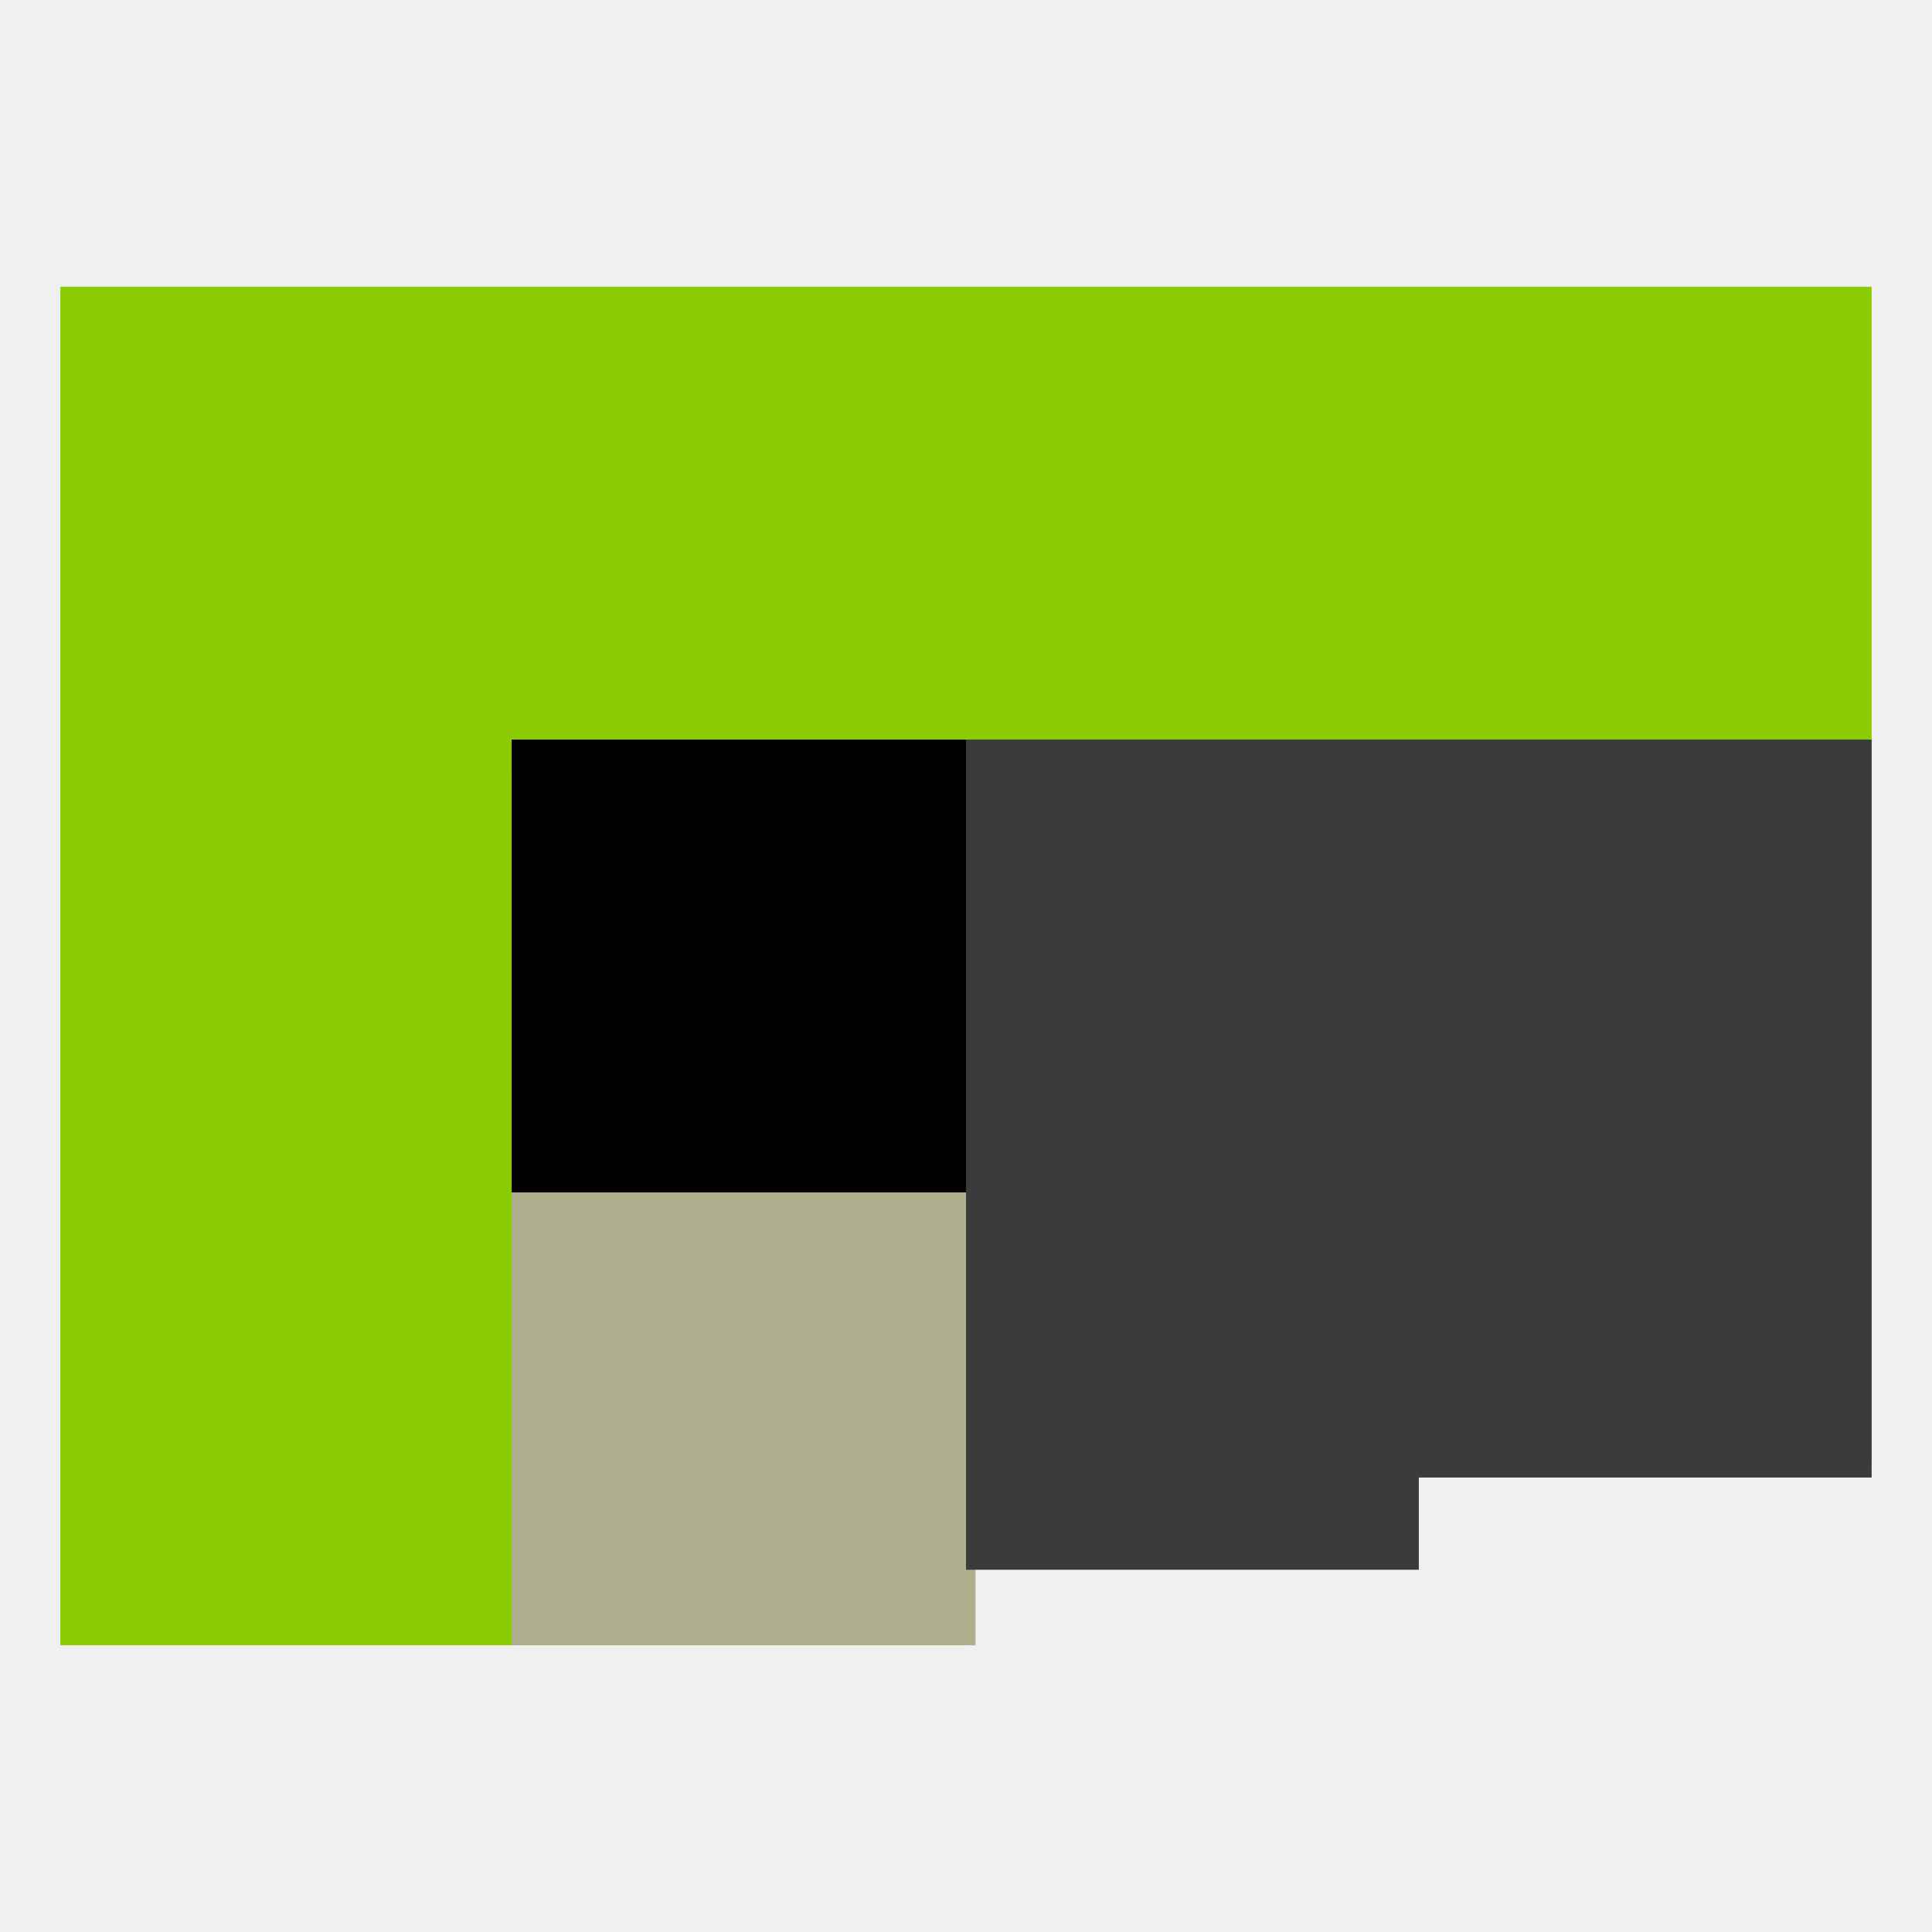
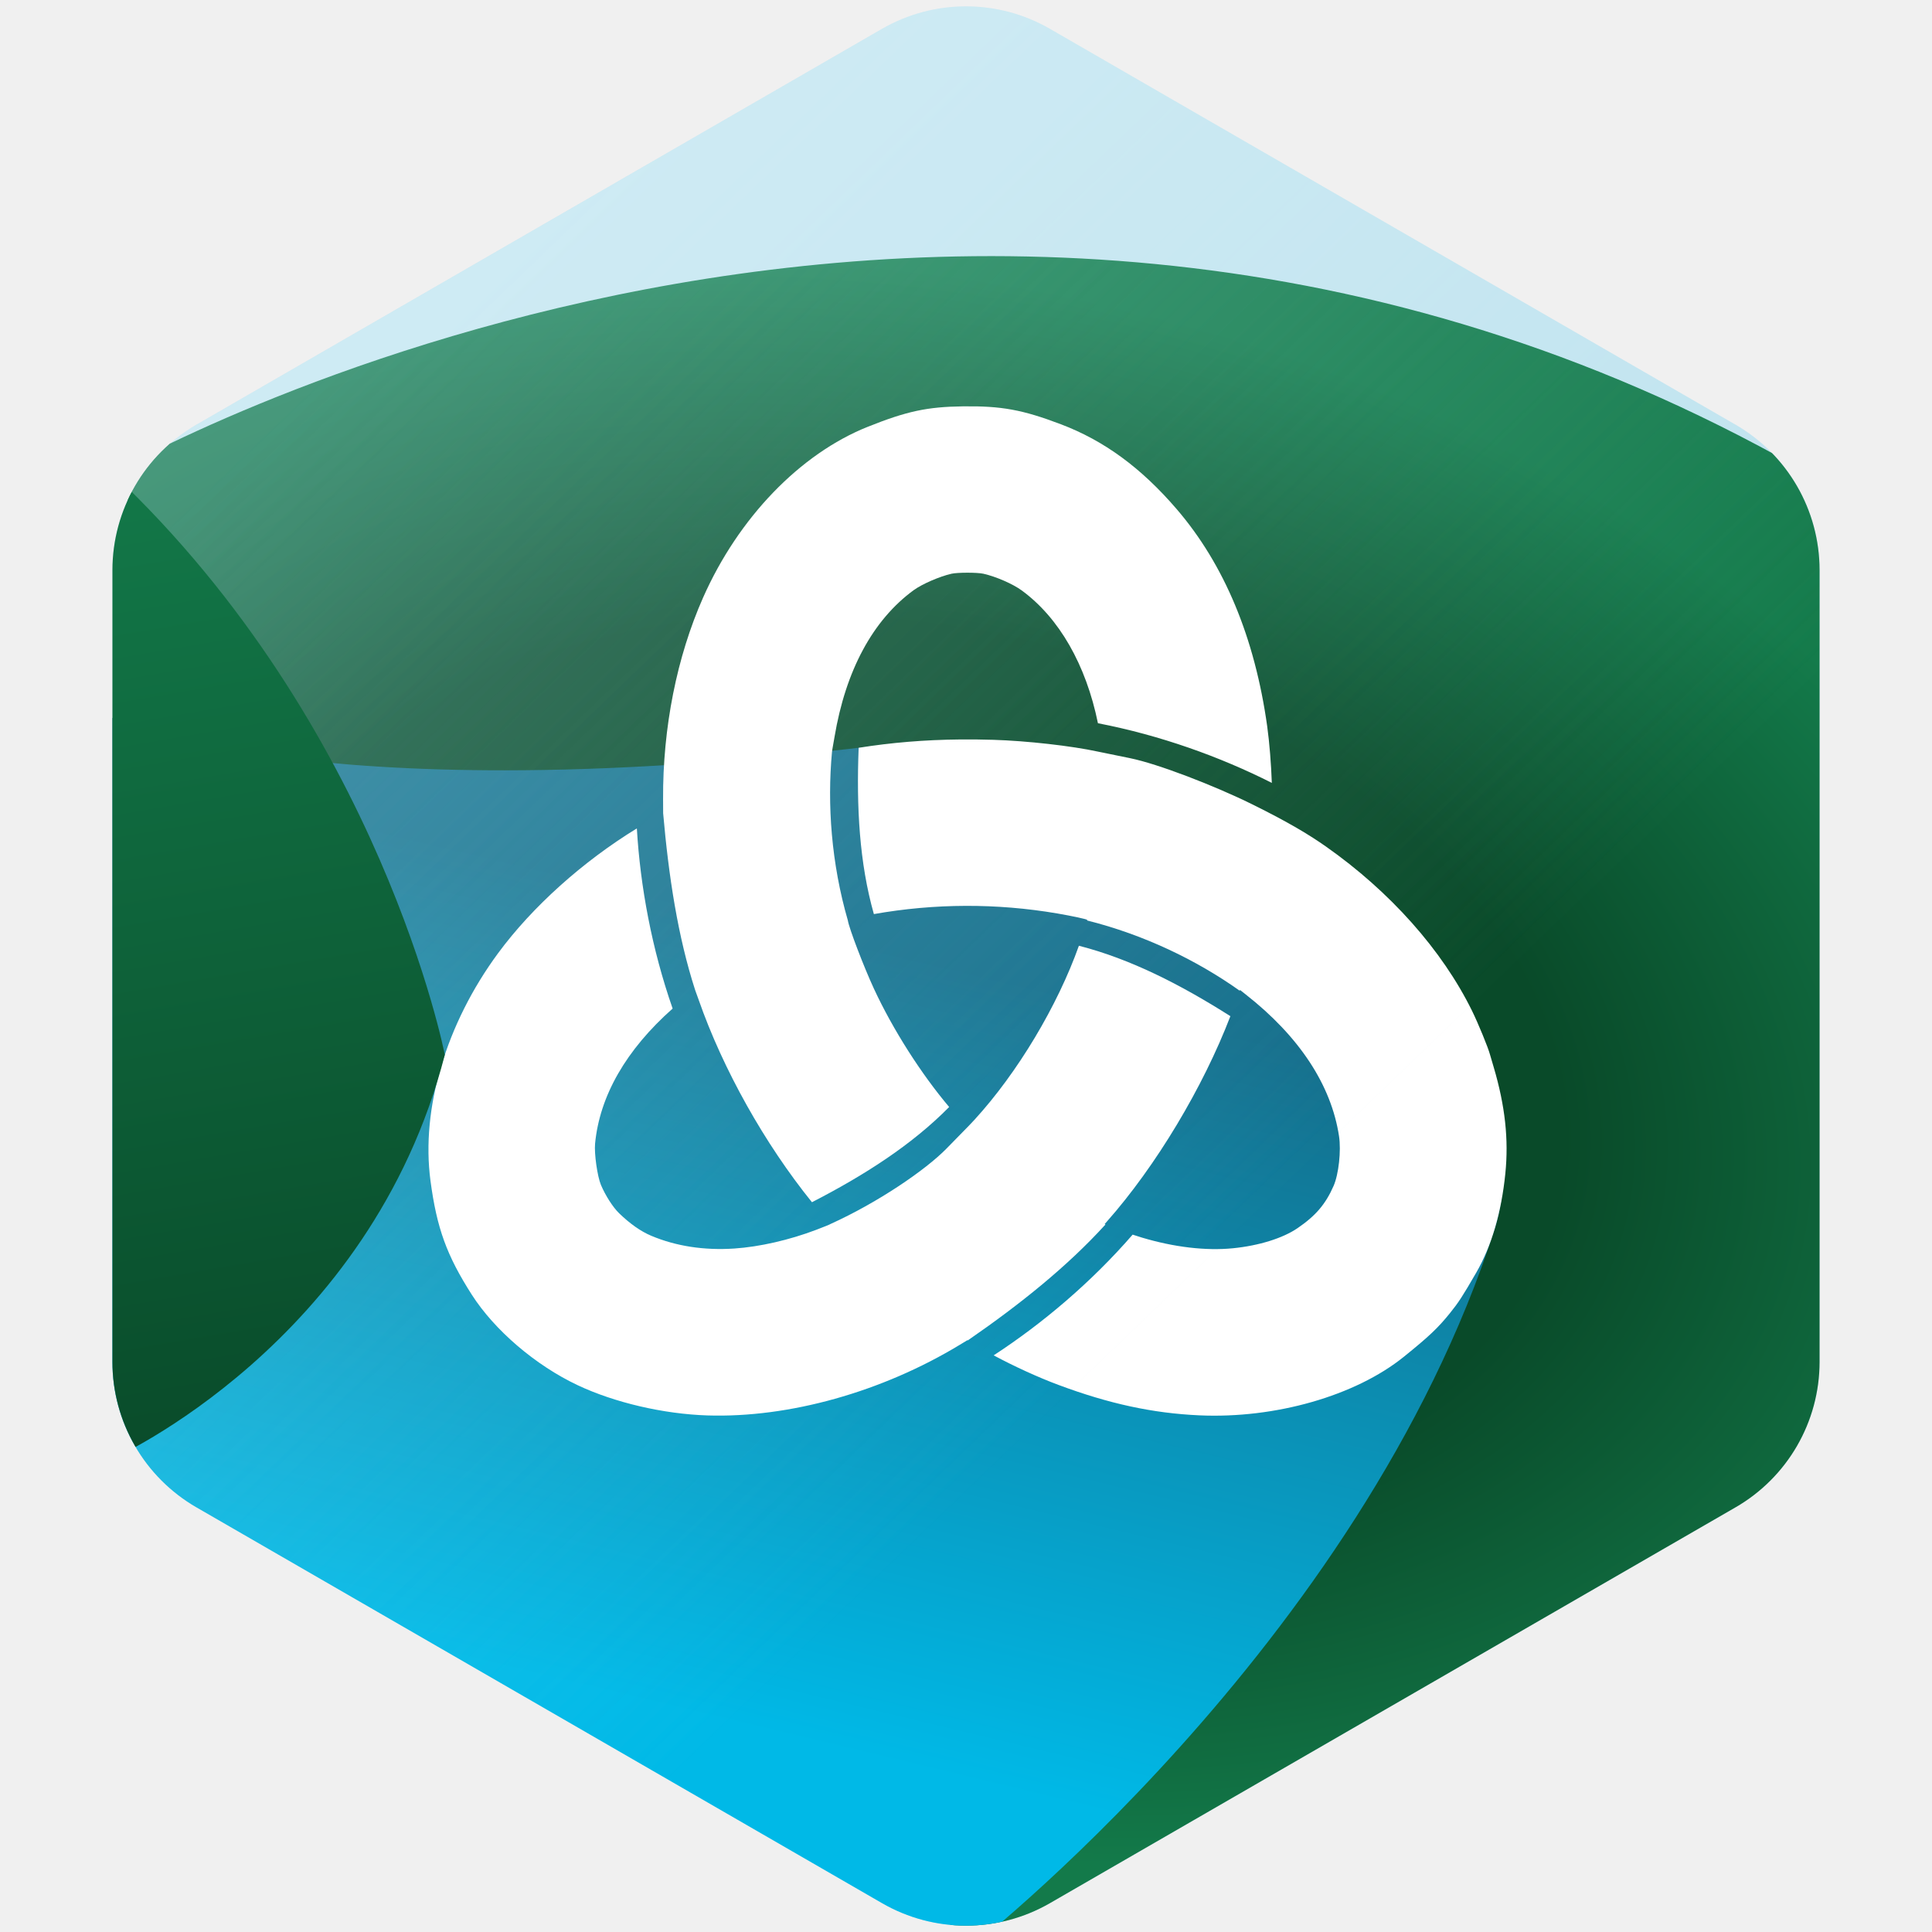
- <svg xmlns="http://www.w3.org/2000/svg" width="64" height="64" viewBox="0 0 64 64" version="1.1" id="svg99">
-   <defs id="defs96">
-     </defs>
-   <g id="layer1">
-     <g id="g5269" clip-path="none" transform="matrix(1.25,0,0,1.25,-8,-10.5)">
-       <path id="path300" style="fill:#8acb01" d="m 8,16 c 0,12 0,24 0,36 8.01,0 16.021,0 24.031,0 0,-0.8 0,-1.6 0,-2.4 3.714,0 7.428,0 11.142,0 0,-0.8 0,-1.6 0,-2.4 4.276,0 8.551,0 12.827,0 C 56,36.8 56,26.4 56,16 40,16 24,16 8,16 Z" />
-       <path id="rect3493" style="fill:#b0af8d;stroke-width:1.396" d="M 19.96,28.879 H 32.253 V 52 H 19.96 Z" />
-       <path id="rect3491" d="M 19.96,28 H 32.333 V 40 H 19.96 Z" style="stroke-width:1.009" />
-       <path id="path352" style="display:inline;fill:#3b3b3b;fill-opacity:1;stroke-width:1.009" d="m 32,28 c 0,7.333 0,14.667 0,22 4,0 8,0 12,0 0,-0.815 0,-1.629 0,-2.444 4,0 8,0 12,0 C 56,41.038 56,34.519 56,28 48,28 40,28 32,28 Z" />
-     </g>
+ <svg xmlns="http://www.w3.org/2000/svg" xmlns:xlink="http://www.w3.org/1999/xlink" xml:space="preserve" width="1024" height="1024" viewBox="0 0 270.933 270.933">
+   <defs>
+     <linearGradient id="c">
+       <stop offset=".137" style="stop-color:#00b9e7;stop-opacity:1" />
+       <stop offset="1" style="stop-color:#146e8b;stop-opacity:1" />
+     </linearGradient>
+     <linearGradient id="a">
+       <stop offset="0" style="stop-color:#094a29;stop-opacity:1" />
+       <stop offset="1" style="stop-color:#137a4a;stop-opacity:1" />
+     </linearGradient>
+     <linearGradient id="b">
+       <stop offset=".542" style="stop-color:#094a29;stop-opacity:1" />
+       <stop offset=".983" style="stop-color:#137a4a;stop-opacity:1" />
+     </linearGradient>
+     <linearGradient xlink:href="#a" id="j" x1="46.747" x2="23.308" y1="201.24" y2="64.527" gradientUnits="userSpaceOnUse" />
+     <linearGradient xlink:href="#c" id="h" x1="106.92" x2="134.959" y1="252.247" y2="135.695" gradientUnits="userSpaceOnUse" />
+     <linearGradient xlink:href="#e" id="i" x1="192.825" x2="60.807" y1="186.664" y2="49.446" gradientUnits="userSpaceOnUse" />
+     <linearGradient id="e">
+       <stop offset=".137" style="stop-color:#d7eef4;stop-opacity:0" />
+       <stop offset="1" style="stop-color:#d7eef4;stop-opacity:.328" />
+     </linearGradient>
+     <radialGradient xlink:href="#b" id="g" cx="149.527" cy="185.53" r="112.94" fx="149.527" fy="185.53" gradientTransform="matrix(-1.37511 -.28998 .19049 -.9033 299.04 358.867)" gradientUnits="userSpaceOnUse" />
+     <clipPath id="f" clipPathUnits="userSpaceOnUse">
+       <use xlink:href="#d" />
+     </clipPath>
+   </defs>
+   <g clip-path="url(#f)" transform="translate(-9.538 -9.538)scale(1.07041)">
+     <path id="d" d="m39.276 25.931 89.829-51.862a22 22 180 0 1 21.997 0l89.829 51.862a22 22 60 0 1 10.998 19.05v103.726a22 22 120 0 1-10.998 19.05l-89.829 51.862a22 22 180 0 1-21.997 0l-89.829-51.862a22 22 60 0 1-10.998-19.05V44.98a22 22 120 0 1 10.998-19.05" style="fill:none;stroke:none;stroke-width:.265;stroke-linecap:butt;stroke-linejoin:miter;stroke-dasharray:none;stroke-opacity:1" transform="translate(-4.637 38.623)" />
+     <path d="m135.467 6.341 111.825 64.563V200.03l-111.825 64.563L23.64 200.029V70.904z" style="display:inline;fill:#c0e3ef;fill-opacity:1;stroke:none;stroke-width:.265px;stroke-linecap:butt;stroke-linejoin:miter;stroke-opacity:1" />
+     <path d="M247.292 71.772c-111.825-65.43-223.651-.868-223.651-.868l111.826 193.688 114.054-63.695.963-72.636" style="display:inline;fill:url(#g);stroke:none;stroke-width:.265px;stroke-linecap:butt;stroke-linejoin:miter;stroke-opacity:1" />
+     <path d="M135.467 264.592s51.662-39.926 69.27-94.699c8.915-27.734-40.458-68.003-83.333-63.014-72.55 8.444-97.763-3.917-97.763-3.917v97.067z" style="display:inline;opacity:1;fill:url(#h);fill-opacity:1;stroke:none;stroke-width:.265px;stroke-linecap:butt;stroke-linejoin:miter;stroke-opacity:1" />
+     <path d="M135.062 62.147c-4.676.06-7.359.636-12.462 2.676-8.866 3.542-16.94 11.913-21.572 22.364-3.448 7.78-5.294 17.067-5.247 26.41l.009 1.859c.724 8.282 1.92 16.141 4.202 23.193.02-.014 0 0 0 0 .013.013.217.578.453 1.254 3.183 9.115 8.665 18.87 14.84 26.511 6.889-3.545 13.096-7.523 17.975-12.475-3.663-4.337-7.363-10.122-9.855-15.495-1.334-2.878-3.276-7.963-3.42-8.958 0-.009-.005.01 0 0-2.16-7.453-2.715-15.18-2.076-22.053l.009-.049c-.01-.1.165-.986.322-1.922 1.46-8.71 5.016-15.308 10.357-19.224 1.096-.803 3.406-1.808 4.974-2.163.397-.09 1.24-.135 2.084-.135s1.689.045 2.089.135c1.637.368 3.853 1.333 5.02 2.186 4.916 3.596 8.431 9.765 9.987 17.4 8.133 1.569 15.982 4.38 22.781 7.816-.085-2.42-.309-5.289-.608-7.432-1.623-11.596-5.62-21.183-11.862-28.442-4.654-5.412-9.5-8.963-15.167-11.111-5.025-1.906-7.786-2.41-12.834-2.345zm-.36 43.64c-4.642.045-9.009.406-13.298 1.092-.307 7.74.095 15.1 1.993 21.786a70.3 70.3 0 0 1 12.007-1.077 70 70 0 0 1 12 .991c1.972.337 3.965.767 3.938.849l-.021.07c7.48 1.872 14.386 5.216 19.98 9.19l-.007.049c.044-.103.073-.135.104-.108.034.03.347.276.695.549 7.034 5.508 11.231 11.883 12.246 18.602.287 1.901-.05 4.98-.713 6.492-1.05 2.397-2.336 3.905-4.716 5.534-1.94 1.327-5.067 2.301-8.475 2.64-3.536.351-7.702-.138-11.922-1.4a42 42 0 0 1-1.215-.386c-5.428 6.253-11.803 11.64-18.207 15.816 2.652 1.422 5.778 2.861 8.488 3.872 6.636 2.475 12.356 3.71 18.46 3.987 9.947.45 20.45-2.558 26.786-7.671 3.314-2.675 4.477-3.776 6.062-5.743 1.11-1.377 1.625-2.17 3.42-5.272 2.001-3.455 3.304-7.891 3.819-13.005.45-4.465-.03-8.857-1.517-13.893-.257-.87-.476-1.617-.487-1.658-.24-.92-1.547-4.102-2.37-5.775-3.917-7.948-10.725-15.6-19.146-21.514-2.03-1.427-4.743-3.103-9.683-5.54-4.94-2.438-12.332-5.288-15.963-6.024-3.63-.737-3.904-.795-4.221-.864-3.457-.75-9.286-1.407-13.692-1.542a111 111 0 0 0-4.346-.047zM92.344 117.44c-7.068 4.328-13.695 10.264-18.182 16.353-6.817 9.252-10.115 20.352-8.855 29.804.828 6.21 2.119 9.775 5.403 14.915 2.988 4.674 8.356 9.267 13.88 11.874 4.83 2.28 11.25 3.776 16.998 3.96 10.68.343 22.876-3.073 33.083-9.264l.975-.591c.002 0 .043.025.052.028 6.856-4.73 13.05-9.698 18.043-15.19l-.112-.05.273-.307c6.448-7.28 12.623-17.605 16.202-26.933-6.542-4.152-13.112-7.503-19.847-9.225-2.792 7.846-8.025 16.626-13.69 22.81-.301.328-.63.677-.732.776l-2.913 2.976c-2.728 2.797-8.986 7.078-15.24 9.906.014.018 0-.003 0 0 0 .026-.779.343-1.825.742-3.52 1.34-7.442 2.237-10.748 2.457-3.95.262-7.635-.305-10.89-1.676-1.361-.574-2.79-1.578-4.212-2.96-.803-.782-1.785-2.315-2.368-3.7-.47-1.12-.893-4.096-.767-5.41.602-6.268 4.073-12.298 10.161-17.693-2.727-7.808-4.24-15.998-4.689-23.602" style="display:inline;mix-blend-mode:normal;fill:#fff;stroke-width:.037" />
+     <path d="m23.64 200.03.001-129.126L135.467 6.341 249.52 71.772v129.125l-114.054 63.695z" style="display:inline;mix-blend-mode:hard-light;fill:url(#i);fill-opacity:1;stroke:none;stroke-width:.265px;stroke-linecap:butt;stroke-linejoin:miter;stroke-opacity:1" />
+     <path d="M23.64 200.03s33.772-15.003 43.545-52.922c0 0-8.311-42.974-43.544-76.204z" style="fill:url(#j);fill-opacity:1;stroke:none;stroke-width:.265px;stroke-linecap:butt;stroke-linejoin:miter;stroke-opacity:1" />
  </g>
</svg>
